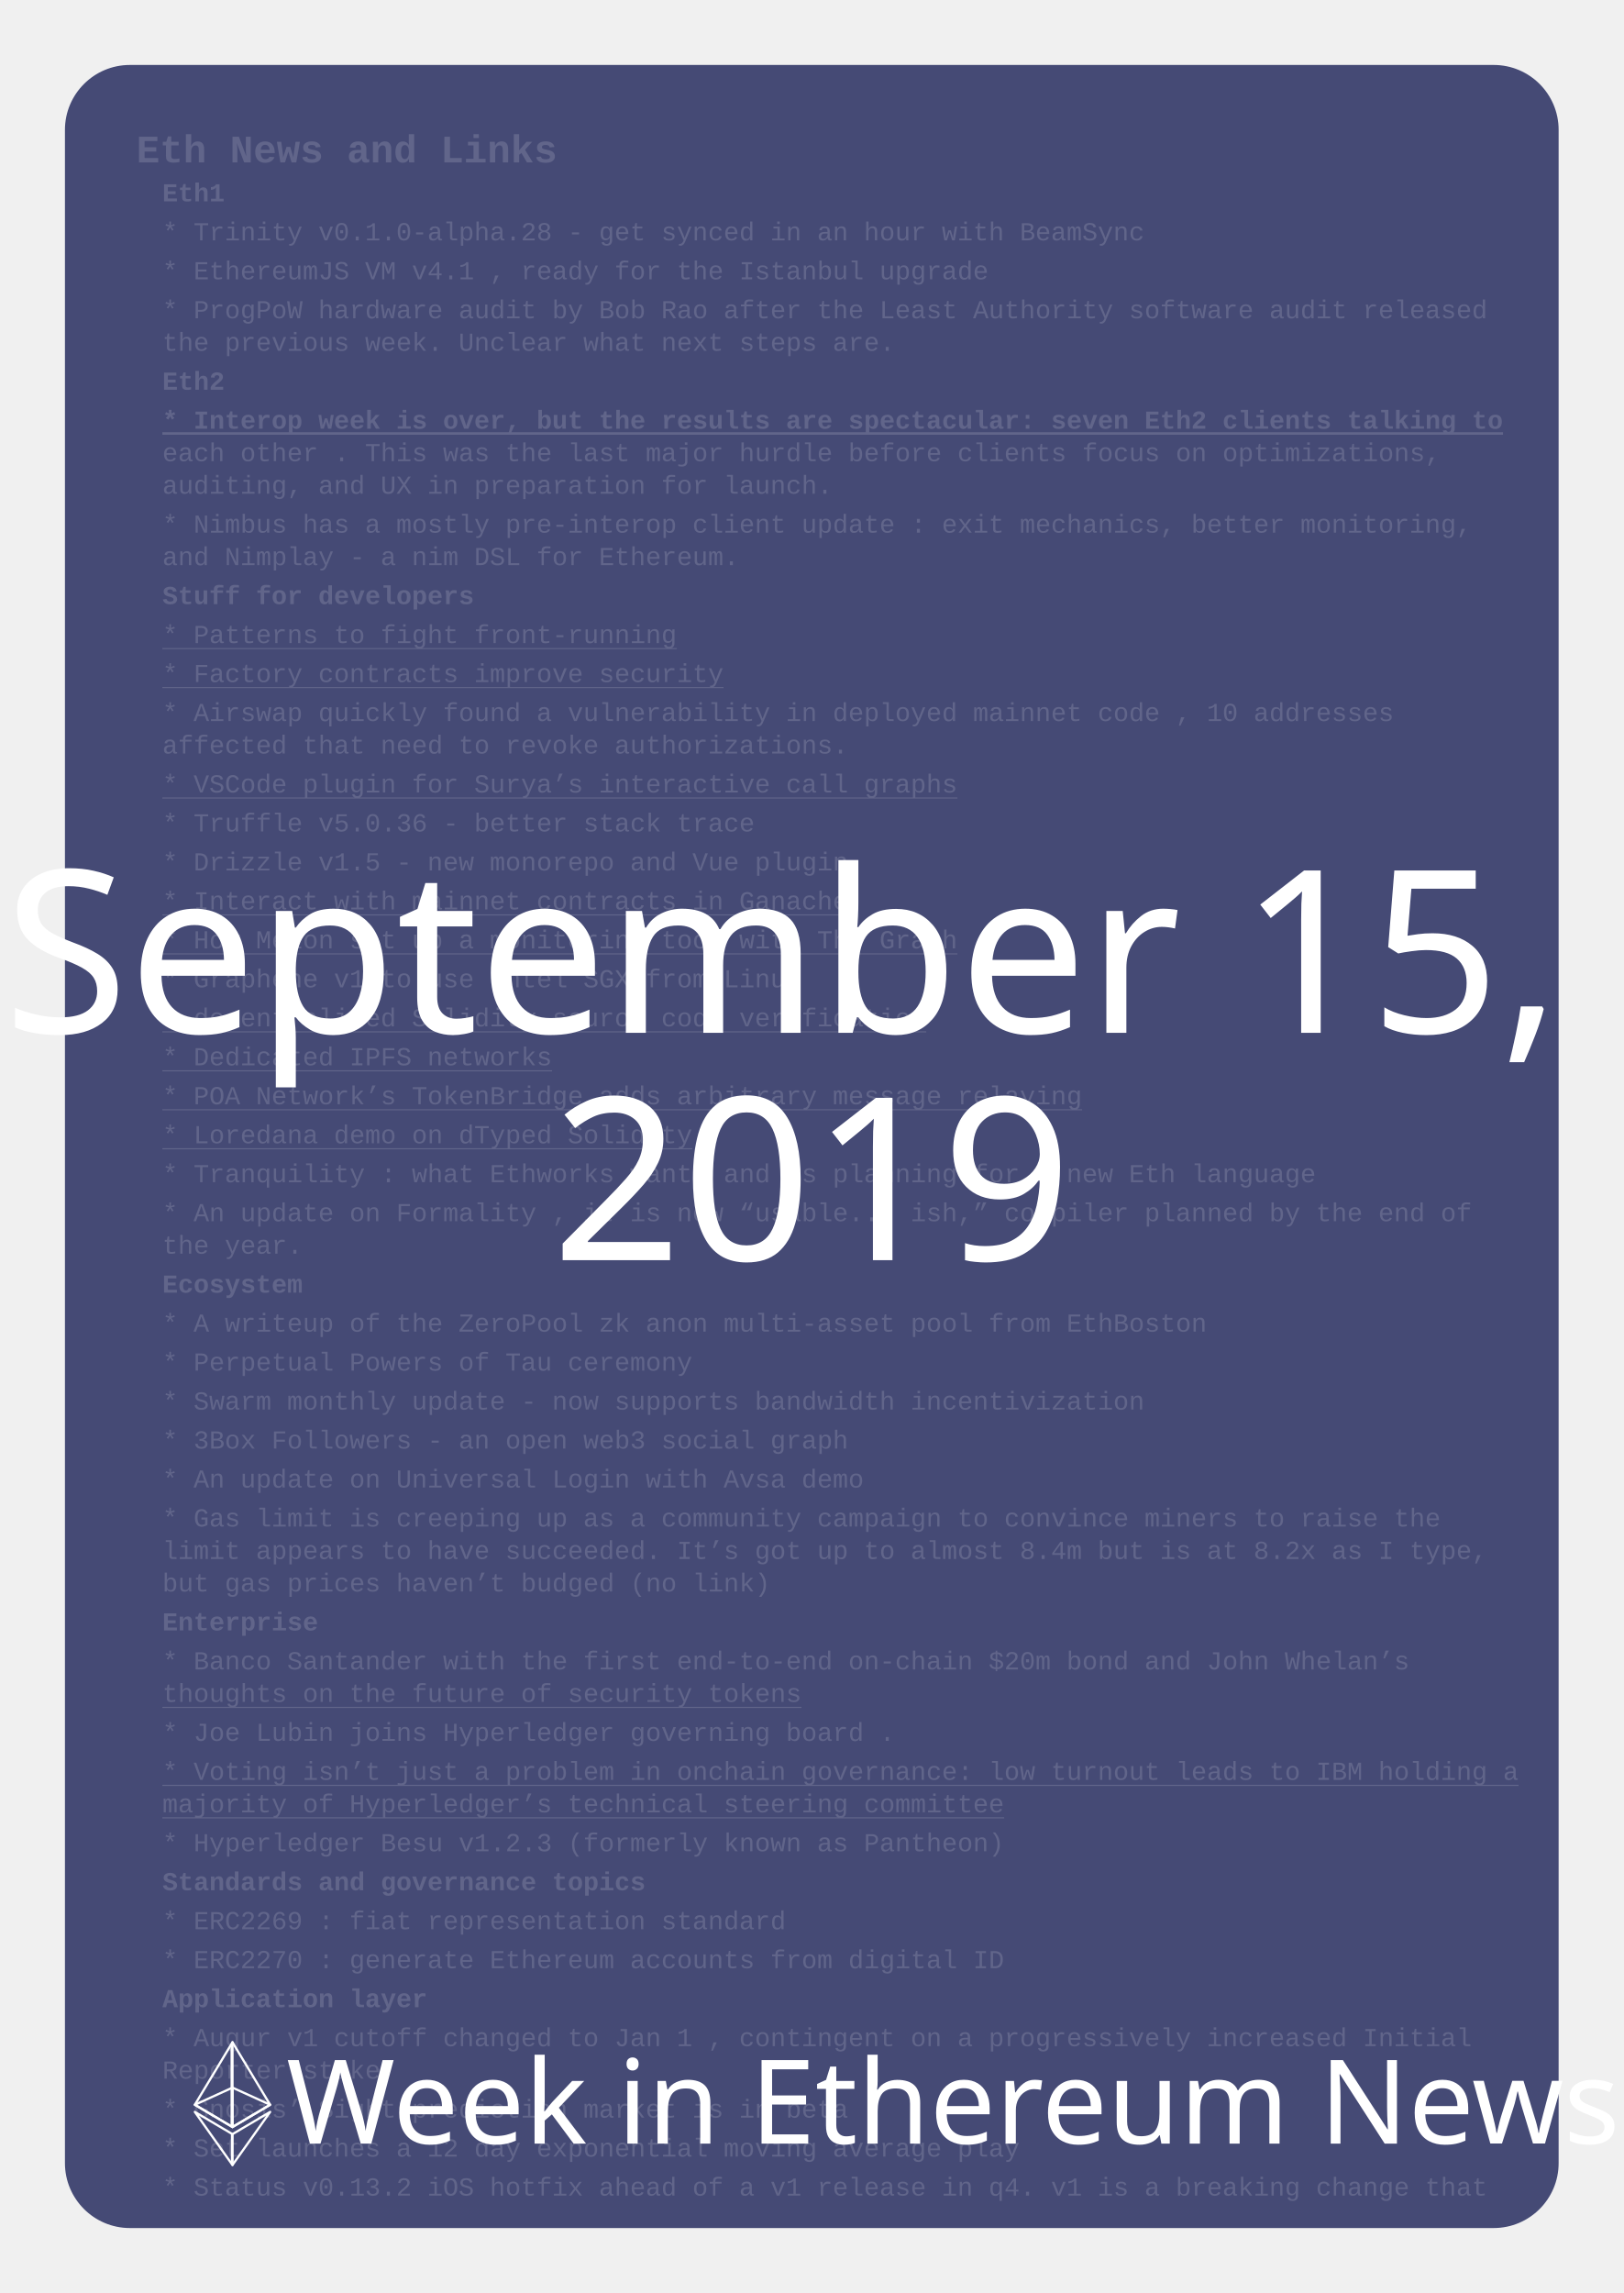
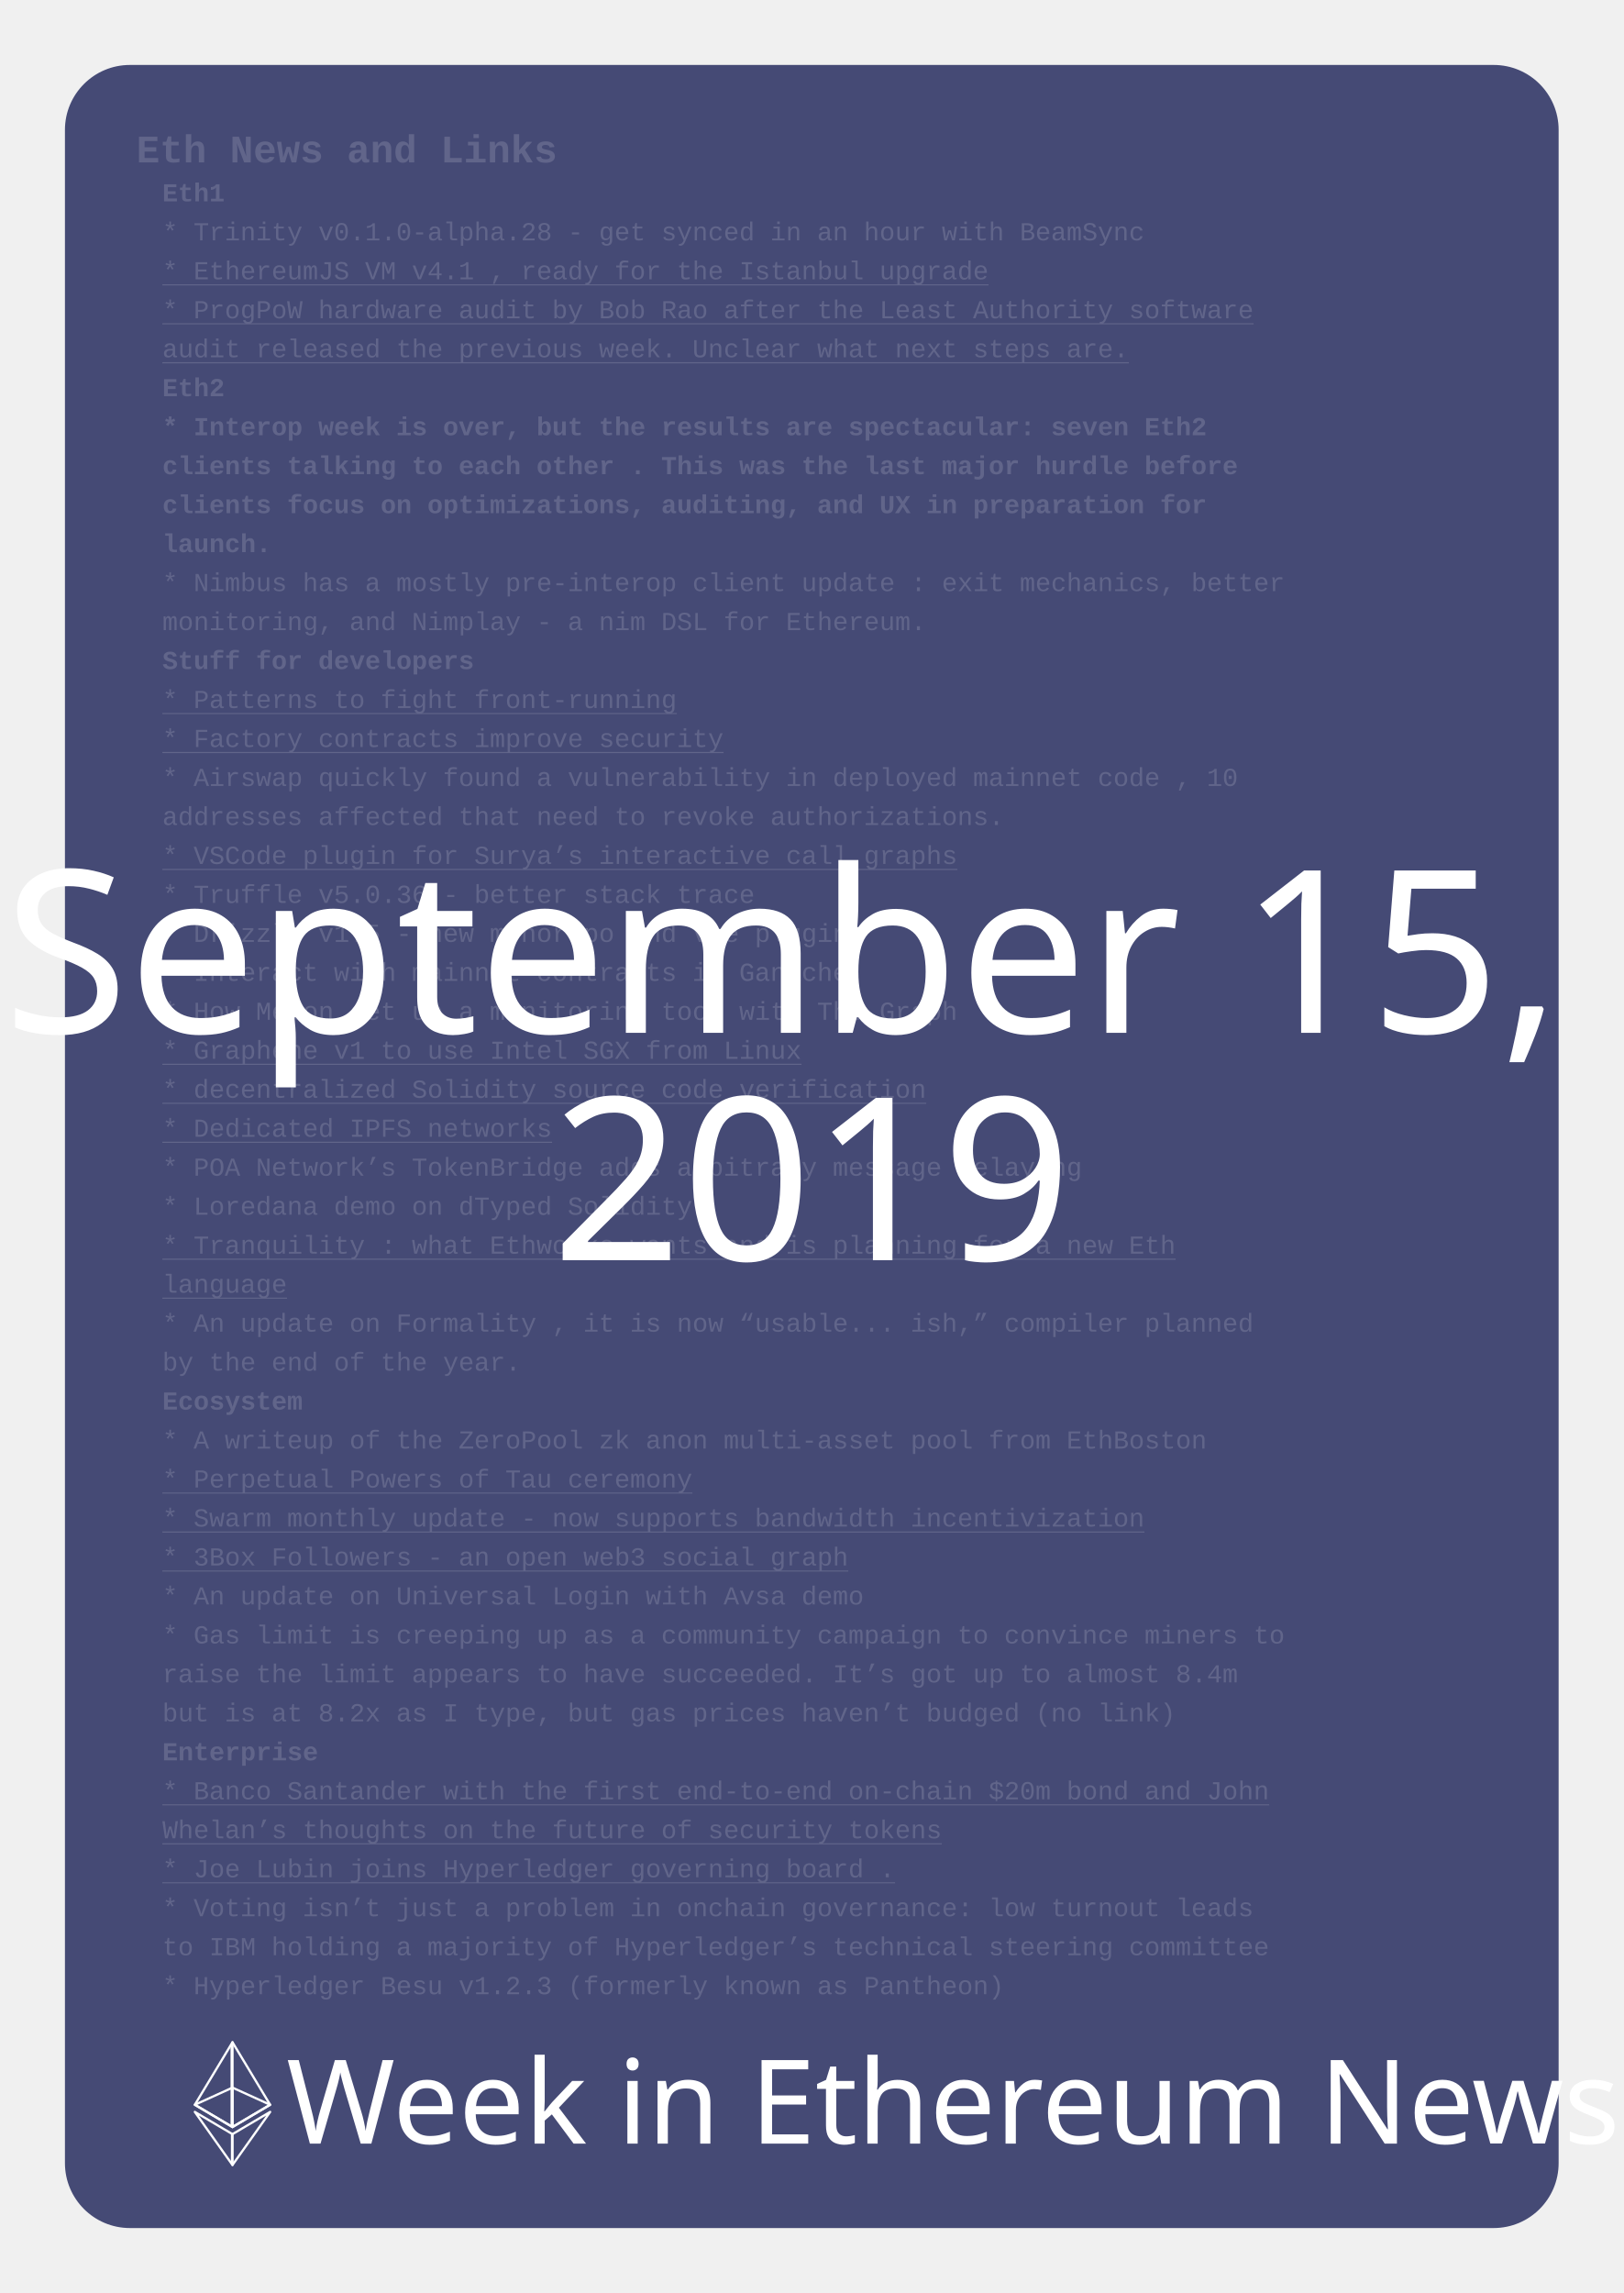
- <svg xmlns="http://www.w3.org/2000/svg" id="week-in-ethereum-news" width="500" height="706" fill="none">
+ <svg xmlns="http://www.w3.org/2000/svg" width="500" height="706">
  <rect x="20" y="20" width="460" height="666" rx="20" fill="#454A75" />
-   <text x="42" y="50" font-size="12px" font-family="Courier New" fill="#ffffff" opacity="0.15" font-weight="bold" text-decoration="none">Eth News and Links</text>
-   <text x="50" y="62" font-size="8px" font-family="Courier New" fill="#ffffff" opacity="0.15" font-weight="bold" text-decoration="none">Eth1</text>
-   <text x="50" y="74" font-size="8px" font-family="Courier New" fill="#ffffff" opacity="0.15" font-weight="normal" text-decoration="none">* Trinity v0.1.0-alpha.28 - get synced in an hour with BeamSync</text>
-   <text x="50" y="86" font-size="8px" font-family="Courier New" fill="#ffffff" opacity="0.15" font-weight="normal" text-decoration="none">* EthereumJS VM v4.1 , ready for the Istanbul upgrade</text>
-   <text x="50" y="98" font-size="8px" font-family="Courier New" fill="#ffffff" opacity="0.15" font-weight="normal" text-decoration="none">* ProgPoW hardware audit by Bob Rao after the Least Authority software audit released</text>
-   <text x="50" y="108" font-size="8px" font-family="Courier New" fill="#ffffff" opacity="0.15" font-weight="normal" text-decoration="none">the previous week. Unclear what next steps are.</text>
-   <text x="50" y="120" font-size="8px" font-family="Courier New" fill="#ffffff" opacity="0.15" font-weight="bold" text-decoration="none">Eth2</text>
-   <text x="50" y="132" font-size="8px" font-family="Courier New" fill="#ffffff" opacity="0.15" font-weight="bold" text-decoration="underline">* Interop week is over, but the results are spectacular: seven Eth2 clients talking to</text>
-   <text x="50" y="142" font-size="8px" font-family="Courier New" fill="#ffffff" opacity="0.15" font-weight="normal" text-decoration="none">each other . This was the last major hurdle before clients focus on optimizations,</text>
-   <text x="50" y="152" font-size="8px" font-family="Courier New" fill="#ffffff" opacity="0.15" font-weight="normal" text-decoration="none">auditing, and UX in preparation for launch.</text>
-   <text x="50" y="164" font-size="8px" font-family="Courier New" fill="#ffffff" opacity="0.15" font-weight="normal" text-decoration="none">* Nimbus has a mostly pre-interop client update : exit mechanics, better monitoring,</text>
-   <text x="50" y="174" font-size="8px" font-family="Courier New" fill="#ffffff" opacity="0.15" font-weight="normal" text-decoration="none">and Nimplay - a nim DSL for Ethereum.</text>
-   <text x="50" y="186" font-size="8px" font-family="Courier New" fill="#ffffff" opacity="0.15" font-weight="bold" text-decoration="none">Stuff for developers</text>
-   <text x="50" y="198" font-size="8px" font-family="Courier New" fill="#ffffff" opacity="0.15" font-weight="normal" text-decoration="underline">* Patterns to fight front-running</text>
-   <text x="50" y="210" font-size="8px" font-family="Courier New" fill="#ffffff" opacity="0.15" font-weight="normal" text-decoration="underline">* Factory contracts improve security</text>
-   <text x="50" y="222" font-size="8px" font-family="Courier New" fill="#ffffff" opacity="0.15" font-weight="normal" text-decoration="none">* Airswap quickly found a vulnerability in deployed mainnet code , 10 addresses</text>
-   <text x="50" y="232" font-size="8px" font-family="Courier New" fill="#ffffff" opacity="0.15" font-weight="normal" text-decoration="none">affected that need to revoke authorizations.</text>
-   <text x="50" y="244" font-size="8px" font-family="Courier New" fill="#ffffff" opacity="0.15" font-weight="normal" text-decoration="underline">* VSCode plugin for Surya’s interactive call graphs</text>
-   <text x="50" y="256" font-size="8px" font-family="Courier New" fill="#ffffff" opacity="0.15" font-weight="normal" text-decoration="none">* Truffle v5.0.36 - better stack trace</text>
-   <text x="50" y="268" font-size="8px" font-family="Courier New" fill="#ffffff" opacity="0.15" font-weight="normal" text-decoration="none">* Drizzle v1.5 - new monorepo and Vue plugin</text>
-   <text x="50" y="280" font-size="8px" font-family="Courier New" fill="#ffffff" opacity="0.15" font-weight="normal" text-decoration="underline">* Interact with mainnet contracts in Ganache</text>
-   <text x="50" y="292" font-size="8px" font-family="Courier New" fill="#ffffff" opacity="0.15" font-weight="normal" text-decoration="underline">* How Melon set up a monitoring tool with The Graph</text>
-   <text x="50" y="304" font-size="8px" font-family="Courier New" fill="#ffffff" opacity="0.15" font-weight="normal" text-decoration="none">* Graphene v1 to use Intel SGX from Linux</text>
-   <text x="50" y="316" font-size="8px" font-family="Courier New" fill="#ffffff" opacity="0.15" font-weight="normal" text-decoration="underline">* decentralized Solidity source code verification</text>
-   <text x="50" y="328" font-size="8px" font-family="Courier New" fill="#ffffff" opacity="0.15" font-weight="normal" text-decoration="underline">* Dedicated IPFS networks</text>
-   <text x="50" y="340" font-size="8px" font-family="Courier New" fill="#ffffff" opacity="0.15" font-weight="normal" text-decoration="underline">* POA Network’s TokenBridge adds arbitrary message relaying</text>
-   <text x="50" y="352" font-size="8px" font-family="Courier New" fill="#ffffff" opacity="0.15" font-weight="normal" text-decoration="underline">* Loredana demo on dTyped Solidity</text>
-   <text x="50" y="364" font-size="8px" font-family="Courier New" fill="#ffffff" opacity="0.15" font-weight="normal" text-decoration="none">* Tranquility : what Ethworks wants and is planning for a new Eth language</text>
-   <text x="50" y="376" font-size="8px" font-family="Courier New" fill="#ffffff" opacity="0.15" font-weight="normal" text-decoration="none">* An update on Formality , it is now “usable... ish,” compiler planned by the end of</text>
-   <text x="50" y="386" font-size="8px" font-family="Courier New" fill="#ffffff" opacity="0.15" font-weight="normal" text-decoration="none">the year.</text>
-   <text x="50" y="398" font-size="8px" font-family="Courier New" fill="#ffffff" opacity="0.15" font-weight="bold" text-decoration="none">Ecosystem</text>
-   <text x="50" y="410" font-size="8px" font-family="Courier New" fill="#ffffff" opacity="0.15" font-weight="normal" text-decoration="none">* A writeup of the ZeroPool zk anon multi-asset pool from EthBoston</text>
-   <text x="50" y="422" font-size="8px" font-family="Courier New" fill="#ffffff" opacity="0.15" font-weight="normal" text-decoration="none">* Perpetual Powers of Tau ceremony</text>
-   <text x="50" y="434" font-size="8px" font-family="Courier New" fill="#ffffff" opacity="0.15" font-weight="normal" text-decoration="none">* Swarm monthly update - now supports bandwidth incentivization</text>
-   <text x="50" y="446" font-size="8px" font-family="Courier New" fill="#ffffff" opacity="0.15" font-weight="normal" text-decoration="none">* 3Box Followers - an open web3 social graph</text>
-   <text x="50" y="458" font-size="8px" font-family="Courier New" fill="#ffffff" opacity="0.15" font-weight="normal" text-decoration="none">* An update on Universal Login with Avsa demo</text>
-   <text x="50" y="470" font-size="8px" font-family="Courier New" fill="#ffffff" opacity="0.15" font-weight="normal" text-decoration="none">* Gas limit is creeping up as a community campaign to convince miners to raise the</text>
-   <text x="50" y="480" font-size="8px" font-family="Courier New" fill="#ffffff" opacity="0.15" font-weight="normal" text-decoration="none">limit appears to have succeeded. It’s got up to almost 8.4m but is at 8.2x as I type,</text>
-   <text x="50" y="490" font-size="8px" font-family="Courier New" fill="#ffffff" opacity="0.15" font-weight="normal" text-decoration="none">but gas prices haven’t budged (no link)</text>
-   <text x="50" y="502" font-size="8px" font-family="Courier New" fill="#ffffff" opacity="0.15" font-weight="bold" text-decoration="none">Enterprise</text>
-   <text x="50" y="514" font-size="8px" font-family="Courier New" fill="#ffffff" opacity="0.15" font-weight="normal" text-decoration="none">* Banco Santander with the first end-to-end on-chain $20m bond and John Whelan’s</text>
-   <text x="50" y="524" font-size="8px" font-family="Courier New" fill="#ffffff" opacity="0.15" font-weight="normal" text-decoration="underline">thoughts on the future of security tokens</text>
-   <text x="50" y="536" font-size="8px" font-family="Courier New" fill="#ffffff" opacity="0.15" font-weight="normal" text-decoration="none">* Joe Lubin joins Hyperledger governing board .</text>
-   <text x="50" y="548" font-size="8px" font-family="Courier New" fill="#ffffff" opacity="0.15" font-weight="normal" text-decoration="underline">* Voting isn’t just a problem in onchain governance: low turnout leads to IBM holding a</text>
-   <text x="50" y="558" font-size="8px" font-family="Courier New" fill="#ffffff" opacity="0.15" font-weight="normal" text-decoration="underline">majority of Hyperledger’s technical steering committee</text>
-   <text x="50" y="570" font-size="8px" font-family="Courier New" fill="#ffffff" opacity="0.15" font-weight="normal" text-decoration="none">* Hyperledger Besu v1.2.3 (formerly known as Pantheon)</text>
-   <text x="50" y="582" font-size="8px" font-family="Courier New" fill="#ffffff" opacity="0.15" font-weight="bold" text-decoration="none">Standards and governance topics</text>
-   <text x="50" y="594" font-size="8px" font-family="Courier New" fill="#ffffff" opacity="0.15" font-weight="normal" text-decoration="none">* ERC2269 : fiat representation standard</text>
-   <text x="50" y="606" font-size="8px" font-family="Courier New" fill="#ffffff" opacity="0.15" font-weight="normal" text-decoration="none">* ERC2270 : generate Ethereum accounts from digital ID</text>
-   <text x="50" y="618" font-size="8px" font-family="Courier New" fill="#ffffff" opacity="0.15" font-weight="bold" text-decoration="none">Application layer</text>
-   <text x="50" y="630" font-size="8px" font-family="Courier New" fill="#ffffff" opacity="0.15" font-weight="normal" text-decoration="none">* Augur v1 cutoff changed to Jan 1 , contingent on a progressively increased Initial</text>
-   <text x="50" y="640" font-size="8px" font-family="Courier New" fill="#ffffff" opacity="0.15" font-weight="normal" text-decoration="none">Reporter stake</text>
-   <text x="50" y="652" font-size="8px" font-family="Courier New" fill="#ffffff" opacity="0.15" font-weight="normal" text-decoration="none">* Gnosis’ Sight prediction market is in beta</text>
-   <text x="50" y="664" font-size="8px" font-family="Courier New" fill="#ffffff" opacity="0.15" font-weight="normal" text-decoration="none">* Set launches a 12 day exponential moving average play</text>
-   <text x="50" y="676" font-size="8px" font-family="Courier New" fill="#ffffff" opacity="0.15" font-weight="normal" text-decoration="none">* Status v0.13.2 iOS hotfix ahead of a v1 release in q4. v1 is a breaking change that</text>
+   <text x="42" y="50" font-size="12" font-family="Courier New" fill="#ffffff" opacity="0.15" font-weight="bold">Eth News and Links</text>
+   <text x="50" y="62" font-size="8" font-family="Courier New" fill="#ffffff" opacity="0.15" font-weight="bold">Eth1</text>
+   <text x="50" y="74" font-size="8" font-family="Courier New" fill="#ffffff" opacity="0.15">* Trinity v0.1.0-alpha.28 - get synced in an hour with BeamSync</text>
+   <text x="50" y="86" font-size="8" font-family="Courier New" fill="#ffffff" opacity="0.15" text-decoration="underline">* EthereumJS VM v4.1 , ready for the Istanbul upgrade</text>
+   <text x="50" y="98" font-size="8" font-family="Courier New" fill="#ffffff" opacity="0.15" text-decoration="underline">* ProgPoW hardware audit by Bob Rao after the Least Authority software</text>
+   <text x="50" y="110" font-size="8" font-family="Courier New" fill="#ffffff" opacity="0.15" text-decoration="underline">audit released the previous week. Unclear what next steps are.</text>
+   <text x="50" y="122" font-size="8" font-family="Courier New" fill="#ffffff" opacity="0.15" font-weight="bold">Eth2</text>
+   <text x="50" y="134" font-size="8" font-family="Courier New" fill="#ffffff" opacity="0.15" font-weight="bold">* Interop week is over, but the results are spectacular: seven Eth2</text>
+   <text x="50" y="146" font-size="8" font-family="Courier New" fill="#ffffff" opacity="0.15" font-weight="bold">clients talking to each other . This was the last major hurdle before</text>
+   <text x="50" y="158" font-size="8" font-family="Courier New" fill="#ffffff" opacity="0.15" font-weight="bold">clients focus on optimizations, auditing, and UX in preparation for</text>
+   <text x="50" y="170" font-size="8" font-family="Courier New" fill="#ffffff" opacity="0.15" font-weight="bold">launch.</text>
+   <text x="50" y="182" font-size="8" font-family="Courier New" fill="#ffffff" opacity="0.15">* Nimbus has a mostly pre-interop client update : exit mechanics, better</text>
+   <text x="50" y="194" font-size="8" font-family="Courier New" fill="#ffffff" opacity="0.15">monitoring, and Nimplay - a nim DSL for Ethereum.</text>
+   <text x="50" y="206" font-size="8" font-family="Courier New" fill="#ffffff" opacity="0.15" font-weight="bold">Stuff for developers</text>
+   <text x="50" y="218" font-size="8" font-family="Courier New" fill="#ffffff" opacity="0.15" text-decoration="underline">* Patterns to fight front-running</text>
+   <text x="50" y="230" font-size="8" font-family="Courier New" fill="#ffffff" opacity="0.15" text-decoration="underline">* Factory contracts improve security</text>
+   <text x="50" y="242" font-size="8" font-family="Courier New" fill="#ffffff" opacity="0.15">* Airswap quickly found a vulnerability in deployed mainnet code , 10</text>
+   <text x="50" y="254" font-size="8" font-family="Courier New" fill="#ffffff" opacity="0.15">addresses affected that need to revoke authorizations.</text>
+   <text x="50" y="266" font-size="8" font-family="Courier New" fill="#ffffff" opacity="0.15" text-decoration="underline">* VSCode plugin for Surya’s interactive call graphs</text>
+   <text x="50" y="278" font-size="8" font-family="Courier New" fill="#ffffff" opacity="0.15">* Truffle v5.0.36 - better stack trace</text>
+   <text x="50" y="290" font-size="8" font-family="Courier New" fill="#ffffff" opacity="0.15">* Drizzle v1.5 - new monorepo and Vue plugin</text>
+   <text x="50" y="302" font-size="8" font-family="Courier New" fill="#ffffff" opacity="0.15">* Interact with mainnet contracts in Ganache</text>
+   <text x="50" y="314" font-size="8" font-family="Courier New" fill="#ffffff" opacity="0.15">* How Melon set up a monitoring tool with The Graph</text>
+   <text x="50" y="326" font-size="8" font-family="Courier New" fill="#ffffff" opacity="0.15" text-decoration="underline">* Graphene v1 to use Intel SGX from Linux</text>
+   <text x="50" y="338" font-size="8" font-family="Courier New" fill="#ffffff" opacity="0.15" text-decoration="underline">* decentralized Solidity source code verification</text>
+   <text x="50" y="350" font-size="8" font-family="Courier New" fill="#ffffff" opacity="0.15" text-decoration="underline">* Dedicated IPFS networks</text>
+   <text x="50" y="362" font-size="8" font-family="Courier New" fill="#ffffff" opacity="0.15">* POA Network’s TokenBridge adds arbitrary message relaying</text>
+   <text x="50" y="374" font-size="8" font-family="Courier New" fill="#ffffff" opacity="0.15">* Loredana demo on dTyped Solidity</text>
+   <text x="50" y="386" font-size="8" font-family="Courier New" fill="#ffffff" opacity="0.15" text-decoration="underline">* Tranquility : what Ethworks wants and is planning for a new Eth</text>
+   <text x="50" y="398" font-size="8" font-family="Courier New" fill="#ffffff" opacity="0.15" text-decoration="underline">language</text>
+   <text x="50" y="410" font-size="8" font-family="Courier New" fill="#ffffff" opacity="0.15">* An update on Formality , it is now “usable... ish,” compiler planned</text>
+   <text x="50" y="422" font-size="8" font-family="Courier New" fill="#ffffff" opacity="0.15">by the end of the year.</text>
+   <text x="50" y="434" font-size="8" font-family="Courier New" fill="#ffffff" opacity="0.15" font-weight="bold">Ecosystem</text>
+   <text x="50" y="446" font-size="8" font-family="Courier New" fill="#ffffff" opacity="0.15">* A writeup of the ZeroPool zk anon multi-asset pool from EthBoston</text>
+   <text x="50" y="458" font-size="8" font-family="Courier New" fill="#ffffff" opacity="0.15" text-decoration="underline">* Perpetual Powers of Tau ceremony</text>
+   <text x="50" y="470" font-size="8" font-family="Courier New" fill="#ffffff" opacity="0.15" text-decoration="underline">* Swarm monthly update - now supports bandwidth incentivization</text>
+   <text x="50" y="482" font-size="8" font-family="Courier New" fill="#ffffff" opacity="0.15" text-decoration="underline">* 3Box Followers - an open web3 social graph</text>
+   <text x="50" y="494" font-size="8" font-family="Courier New" fill="#ffffff" opacity="0.15">* An update on Universal Login with Avsa demo</text>
+   <text x="50" y="506" font-size="8" font-family="Courier New" fill="#ffffff" opacity="0.15">* Gas limit is creeping up as a community campaign to convince miners to</text>
+   <text x="50" y="518" font-size="8" font-family="Courier New" fill="#ffffff" opacity="0.15">raise the limit appears to have succeeded. It’s got up to almost 8.4m</text>
+   <text x="50" y="530" font-size="8" font-family="Courier New" fill="#ffffff" opacity="0.15">but is at 8.2x as I type, but gas prices haven’t budged (no link)</text>
+   <text x="50" y="542" font-size="8" font-family="Courier New" fill="#ffffff" opacity="0.15" font-weight="bold">Enterprise</text>
+   <text x="50" y="554" font-size="8" font-family="Courier New" fill="#ffffff" opacity="0.15" text-decoration="underline">* Banco Santander with the first end-to-end on-chain $20m bond and John</text>
+   <text x="50" y="566" font-size="8" font-family="Courier New" fill="#ffffff" opacity="0.15" text-decoration="underline">Whelan’s thoughts on the future of security tokens</text>
+   <text x="50" y="578" font-size="8" font-family="Courier New" fill="#ffffff" opacity="0.15" text-decoration="underline">* Joe Lubin joins Hyperledger governing board .</text>
+   <text x="50" y="590" font-size="8" font-family="Courier New" fill="#ffffff" opacity="0.15">* Voting isn’t just a problem in onchain governance: low turnout leads</text>
+   <text x="50" y="602" font-size="8" font-family="Courier New" fill="#ffffff" opacity="0.15">to IBM holding a majority of Hyperledger’s technical steering committee</text>
+   <text x="50" y="614" font-size="8" font-family="Courier New" fill="#ffffff" opacity="0.15">* Hyperledger Besu v1.2.3 (formerly known as Pantheon)</text>
  <text fill="#ffffff" font-family="Calibri" font-size="70" font-weight="300" text-anchor="middle">
    <tspan x="250" y="318">September 15,</tspan>
    <tspan x="250" y="388">2019</tspan>
  </text>
  <g transform="translate(20, 300) scale(0.8)">
-     <path d="m64.496 411-.317 1.076v31.228l.317.316 14.495-8.568L64.496 411Z" stroke="#fff" stroke-width=".866" stroke-linecap="round" stroke-linejoin="round" />
-     <path d="M64.496 411 50 435.052l14.496 8.568V411Zm0 35.365-.179.218v11.124l.179.521L79 437.801l-14.504 8.564Z" stroke="#fff" stroke-width=".866" stroke-linecap="round" stroke-linejoin="round" />
-     <path d="M64.496 458.228v-11.863L50 437.801l14.496 20.427Zm0-14.608 14.495-8.568-14.495-6.589v15.157ZM50 435.052l14.496 8.568v-15.157L50 435.052Z" stroke="#fff" stroke-width=".866" stroke-linecap="round" stroke-linejoin="round" />
+     <path d="m64.496 411-.317 1.076v31.228l.317.316 14.495-8.568L64.496 411Z" stroke="#fff" stroke-width=".866" stroke-linecap="round" stroke-linejoin="round" fill="none" />
+     <path d="M64.496 411 50 435.052l14.496 8.568V411Zm0 35.365-.179.218v11.124l.179.521L79 437.801l-14.504 8.564Z" stroke="#fff" stroke-width=".866" stroke-linecap="round" stroke-linejoin="round" fill="none" />
+     <path d="M64.496 458.228v-11.863L50 437.801l14.496 20.427Zm0-14.608 14.495-8.568-14.495-6.589v15.157ZM50 435.052l14.496 8.568v-15.157L50 435.052Z" stroke="#fff" stroke-width=".866" stroke-linecap="round" stroke-linejoin="round" fill="none" />
  </g>
  <text fill="#ffffff" font-family="Calibri" font-size="36" x="88.195" y="660">Week in Ethereum News</text>
-   <style>
-       .wienText {font-family: "Courier New"; fill: white; opacity: .15;}
-       .h2 {font-size: 12px;}
-       .h3 {font-size: 10px;}
-       .tiny {font-size: 8px;}
-       .link {text-decoration: underline;}
-     </style>
</svg>
